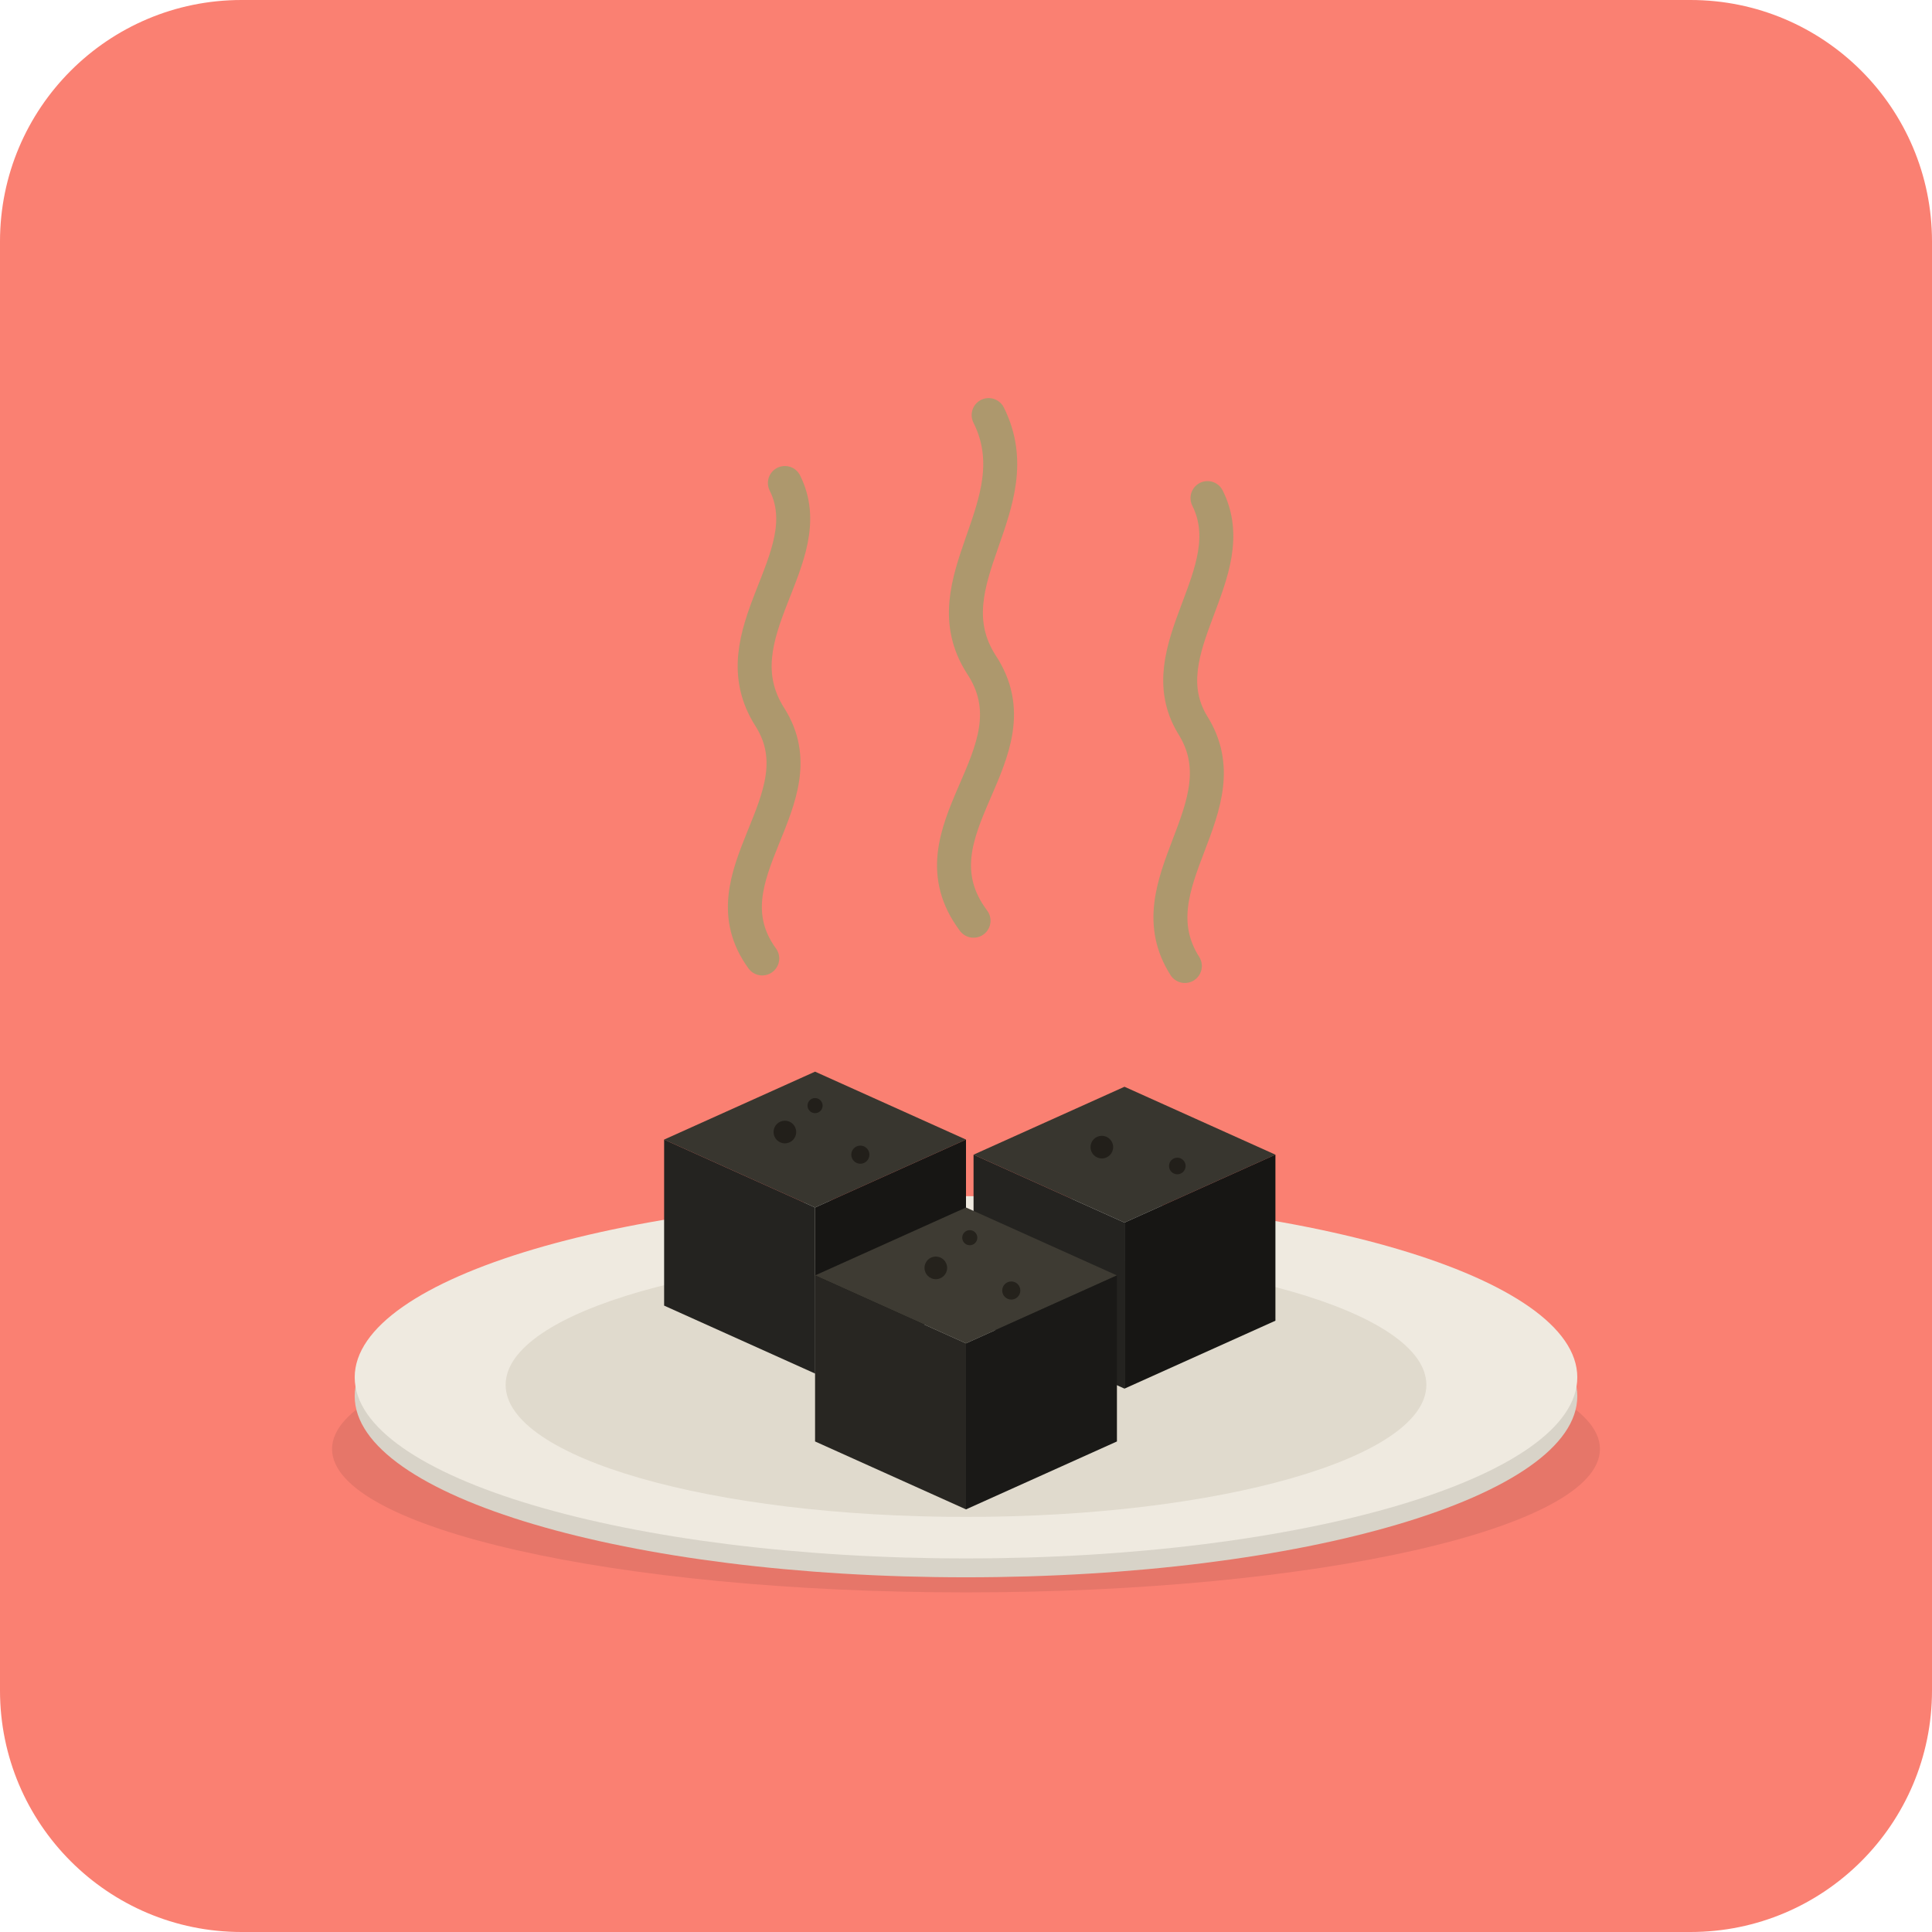
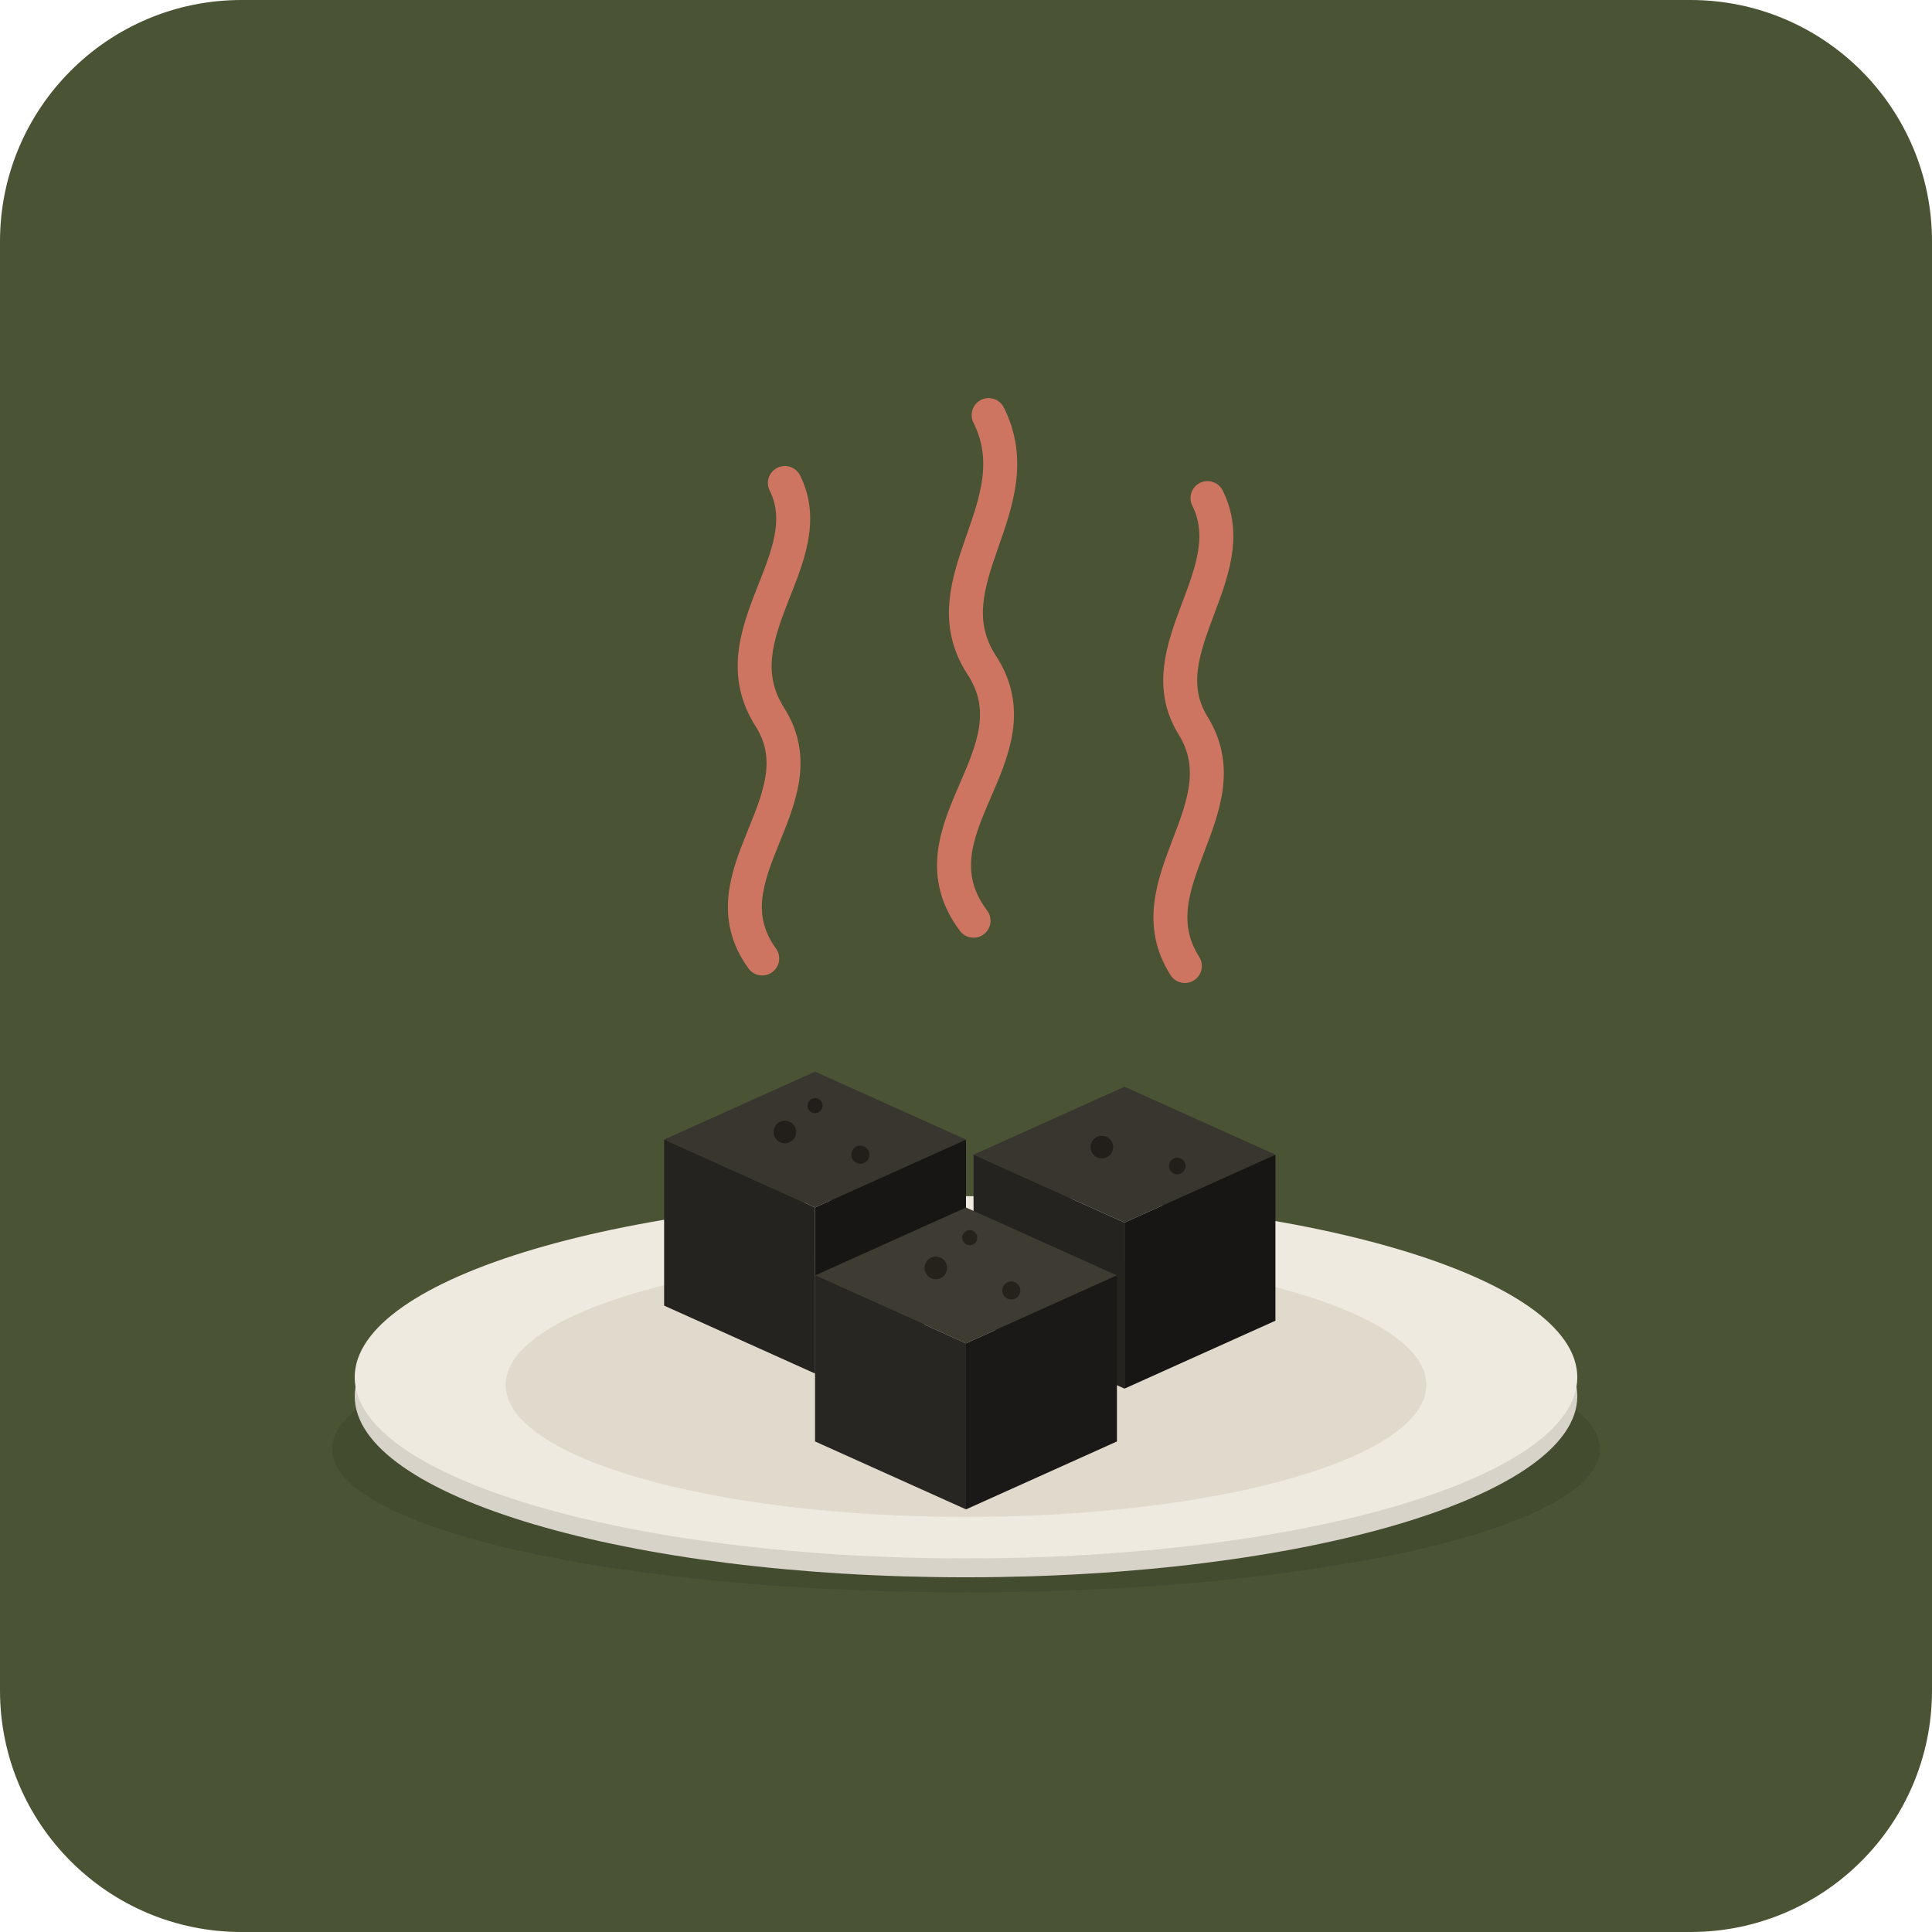
<svg xmlns="http://www.w3.org/2000/svg" viewBox="0 0 512 512" width="512" height="512">
-   <rect x="0" y="0" width="512" height="512" rx="64" fill="#fa8072" />
+   <rect x="0" y="0" width="512" height="512" rx="64" fill="#4a5334" />
  <ellipse cx="256" cy="384" rx="168" ry="38" fill="#000000" opacity="0.08" />
  <ellipse cx="256" cy="370" rx="162" ry="48" fill="#d8d3c8" />
  <ellipse cx="256" cy="365" rx="162" ry="48" fill="#efeae0" />
  <ellipse cx="256" cy="367" rx="122" ry="35" fill="#e0dacd" />
-   <g fill="none" stroke="#93a06b" stroke-width="9" stroke-linecap="round" opacity="0.75">
+   <g fill="none" stroke="#fa8072" stroke-width="9" stroke-linecap="round" opacity="0.75">
    <path d="M 202 254 C 186 232 218 212 204 190 C 190 168 218 148 208 128" />
    <path d="M 258 244 C 240 220 276 200 260 176 C 246 154 274 134 262 110" />
    <path d="M 314 256 C 300 234 330 214 316 192 C 304 172 330 152 320 132" />
  </g>
  <g>
    <path d="M 176 302 L 216 284 L 256 302 L 216 320 Z" fill="#38362f" />
    <path d="M 176 302 L 216 320 L 216 364 L 176 346 Z" fill="#242320" />
    <path d="M 256 302 L 216 320 L 216 364 L 256 346 Z" fill="#171614" />
    <circle cx="208" cy="300" r="3" fill="#221f1a" />
    <circle cx="228" cy="306" r="2.4" fill="#221f1a" />
    <circle cx="216" cy="293" r="2" fill="#221f1a" />
  </g>
  <g>
    <path d="M 258 306 L 298 288 L 338 306 L 298 324 Z" fill="#38362f" />
    <path d="M 258 306 L 298 324 L 298 368 L 258 350 Z" fill="#242320" />
    <path d="M 338 306 L 298 324 L 298 368 L 338 350 Z" fill="#171614" />
    <circle cx="292" cy="304" r="3" fill="#221f1a" />
    <circle cx="312" cy="309" r="2.2" fill="#221f1a" />
  </g>
  <g>
    <path d="M 216 338 L 256 320 L 296 338 L 256 356 Z" fill="#3e3b33" />
    <path d="M 216 338 L 256 356 L 256 400 L 216 382 Z" fill="#282622" />
    <path d="M 296 338 L 256 356 L 256 400 L 296 382 Z" fill="#1a1917" />
    <circle cx="248" cy="336" r="3" fill="#25221c" />
    <circle cx="268" cy="342" r="2.4" fill="#25221c" />
    <circle cx="257" cy="328" r="2" fill="#25221c" />
  </g>
</svg>
